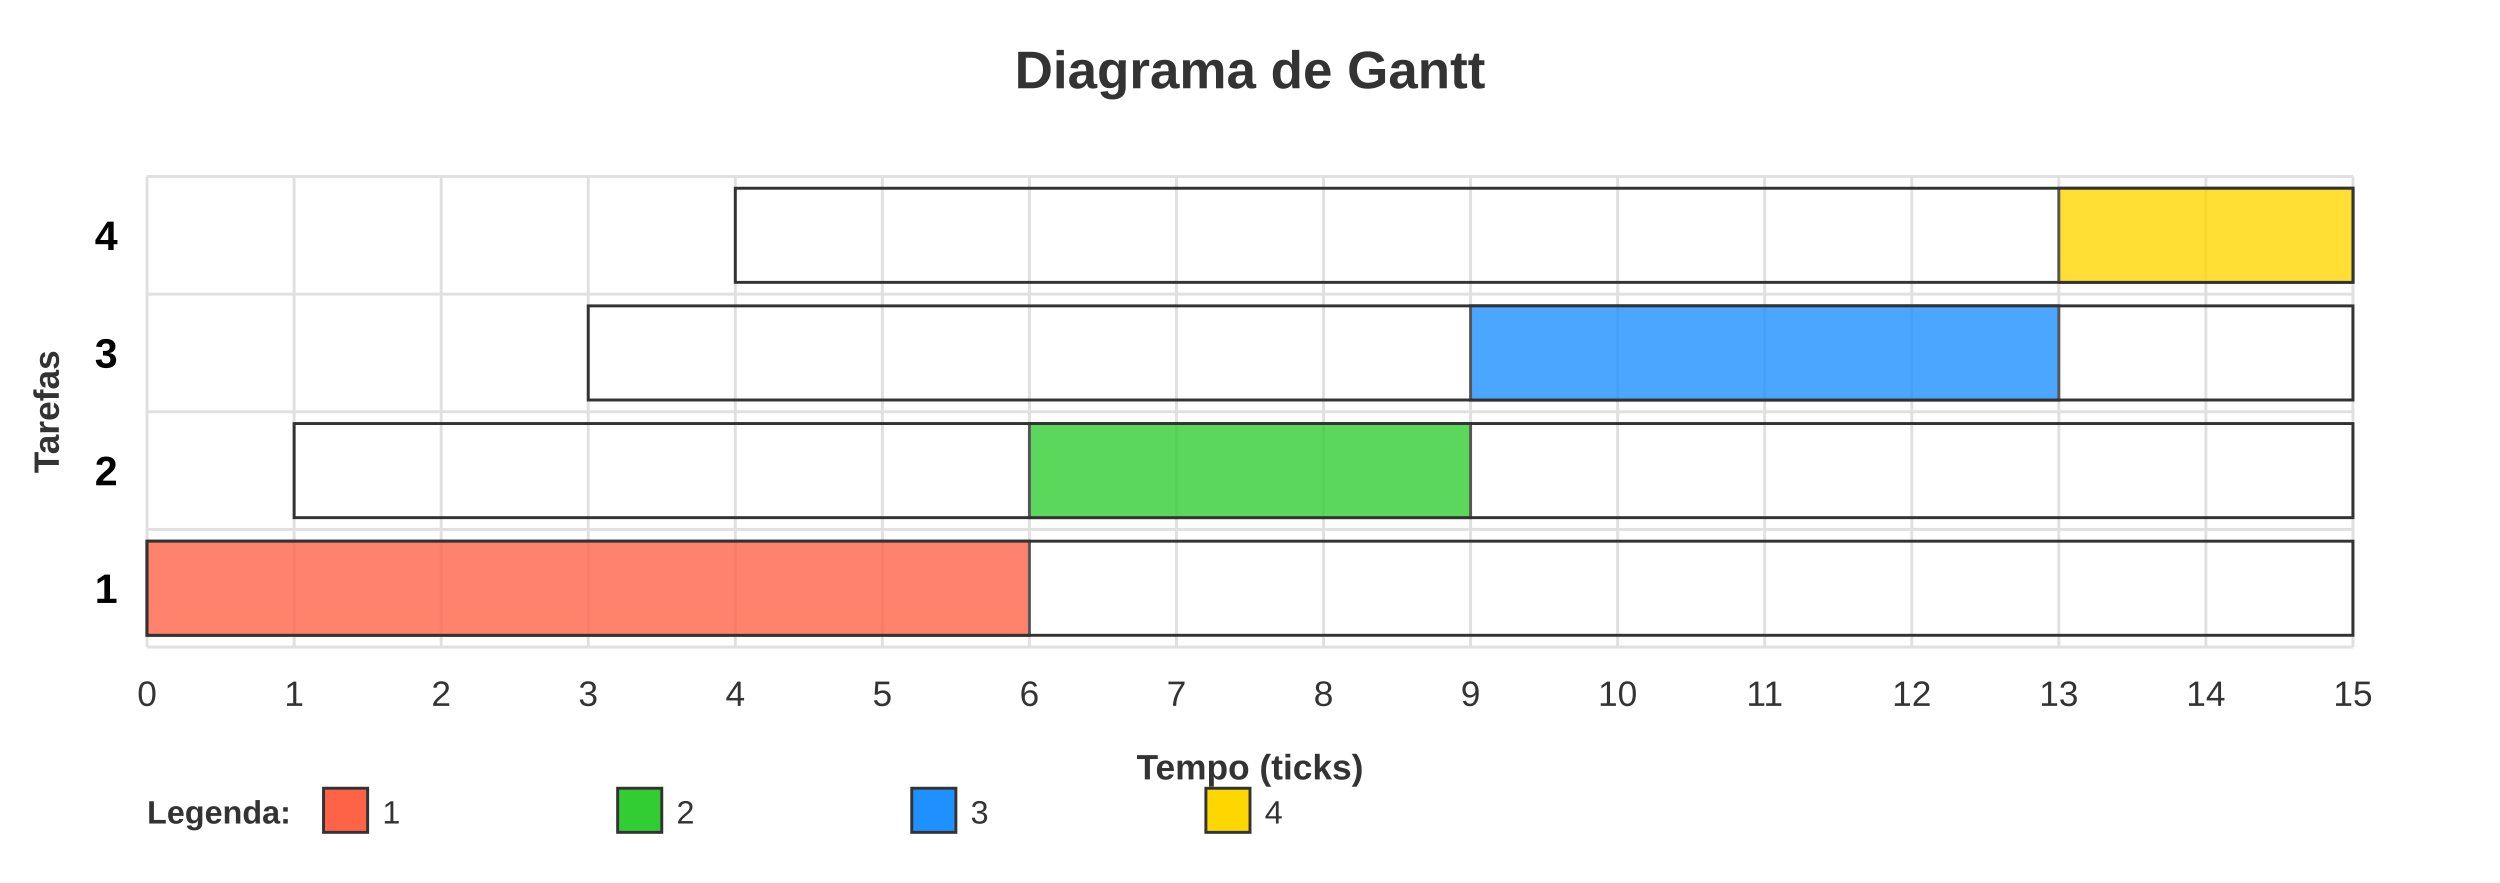
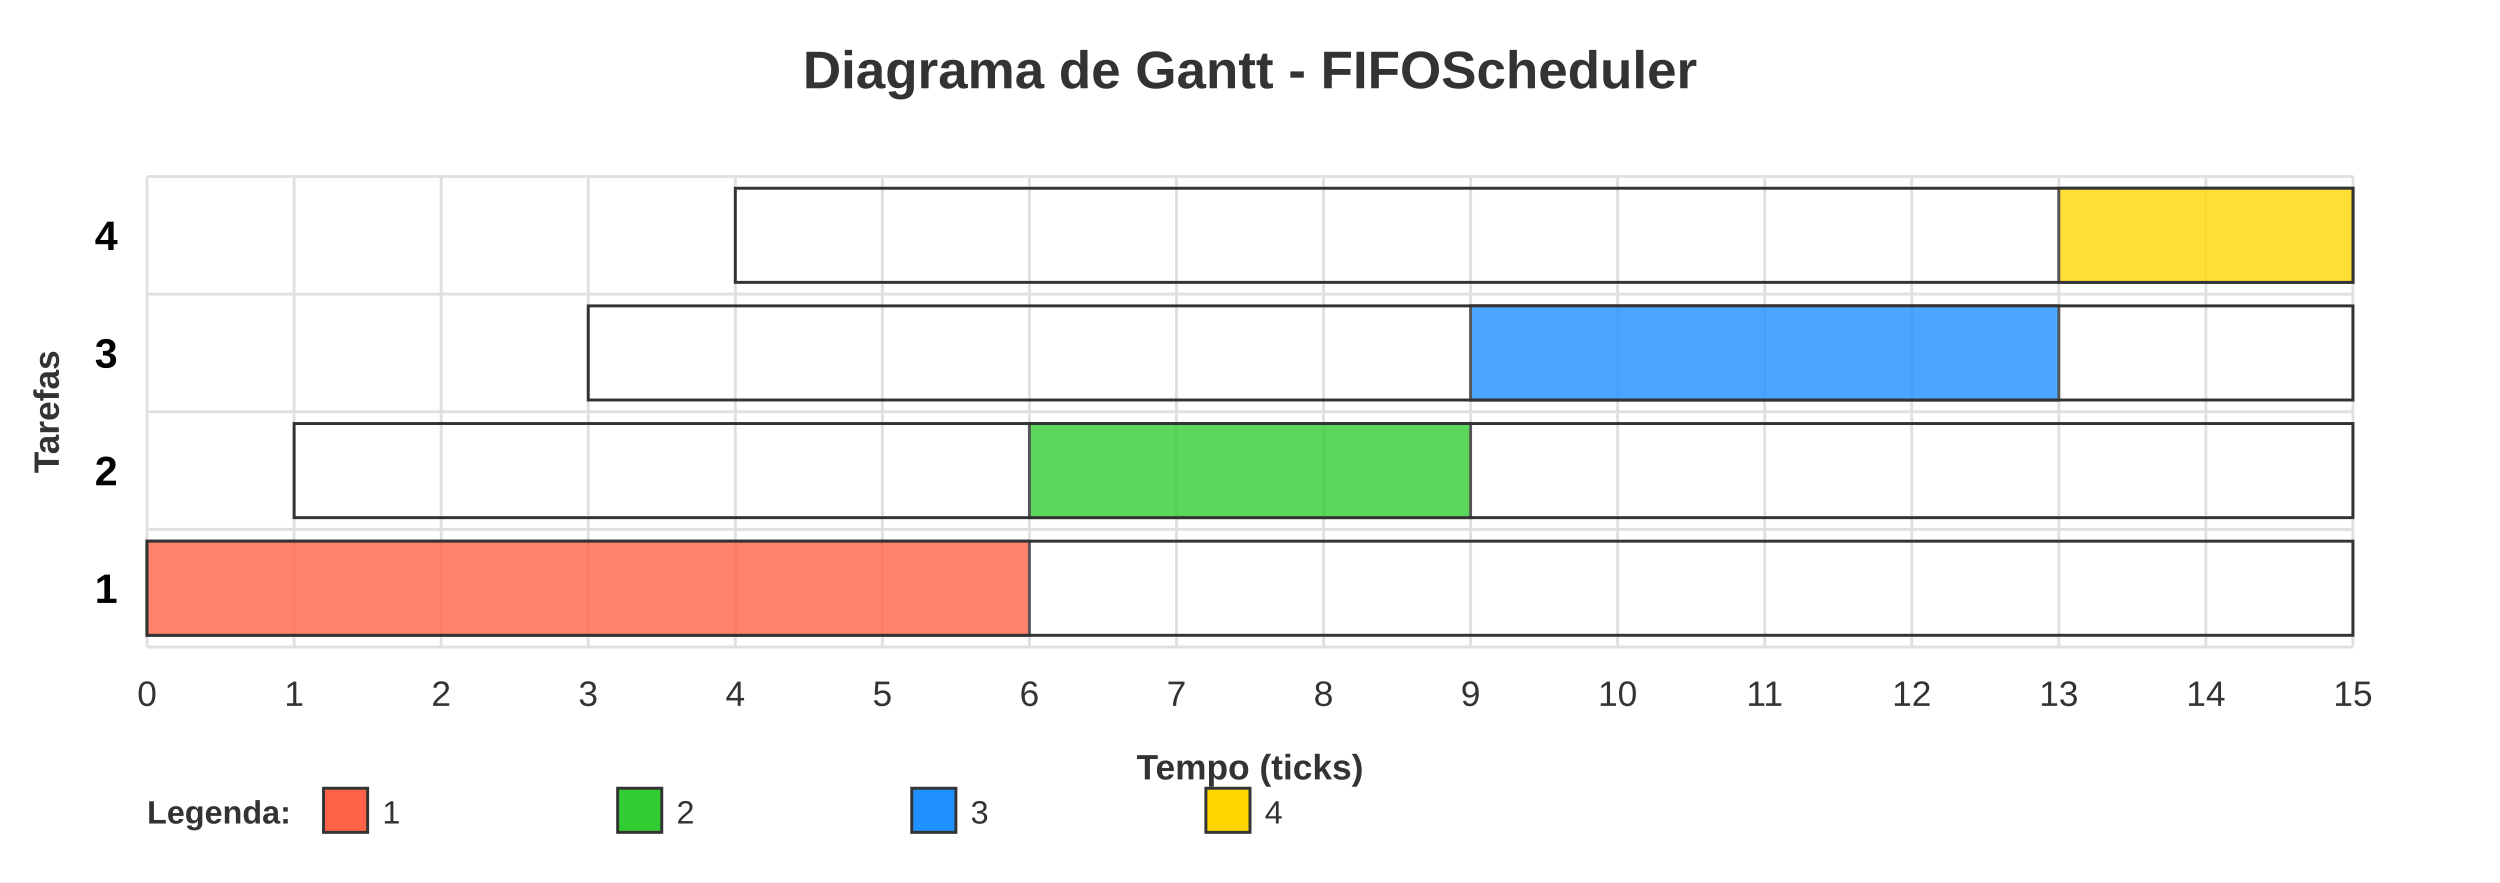
<svg xmlns="http://www.w3.org/2000/svg" width="850" height="300">
  <defs>
    <style>
        .task-label { font-family: Arial; font-size: 14px; font-weight: bold; }
        .axis-label { font-family: Arial; font-size: 12px; fill: #333; }
        .grid-line { stroke: #E0E0E0; stroke-width: 1; }
        .title { font-family: Arial; font-size: 18px; font-weight: bold; fill: #333; }
        .legend-text { font-family: Arial; font-size: 11px; fill: #333; }
    </style>
  </defs>
  <rect width="850" height="300" fill="#FFF" />
-   <text x="425.0" y="30" text-anchor="middle" class="title">Diagrama de Gantt</text>
+   <text x="425.0" y="30" text-anchor="middle" class="title">Diagrama de Gantt - FIFOScheduler</text>
  <line x1="50" y1="60" x2="50" y2="220" class="grid-line" />
  <line x1="100" y1="60" x2="100" y2="220" class="grid-line" />
  <line x1="150" y1="60" x2="150" y2="220" class="grid-line" />
  <line x1="200" y1="60" x2="200" y2="220" class="grid-line" />
  <line x1="250" y1="60" x2="250" y2="220" class="grid-line" />
  <line x1="300" y1="60" x2="300" y2="220" class="grid-line" />
  <line x1="350" y1="60" x2="350" y2="220" class="grid-line" />
  <line x1="400" y1="60" x2="400" y2="220" class="grid-line" />
  <line x1="450" y1="60" x2="450" y2="220" class="grid-line" />
  <line x1="500" y1="60" x2="500" y2="220" class="grid-line" />
  <line x1="550" y1="60" x2="550" y2="220" class="grid-line" />
  <line x1="600" y1="60" x2="600" y2="220" class="grid-line" />
  <line x1="650" y1="60" x2="650" y2="220" class="grid-line" />
  <line x1="700" y1="60" x2="700" y2="220" class="grid-line" />
  <line x1="750" y1="60" x2="750" y2="220" class="grid-line" />
  <line x1="800" y1="60" x2="800" y2="220" class="grid-line" />
  <line x1="50" y1="60" x2="800" y2="60" class="grid-line" />
  <line x1="50" y1="100" x2="800" y2="100" class="grid-line" />
  <line x1="50" y1="140" x2="800" y2="140" class="grid-line" />
  <line x1="50" y1="180" x2="800" y2="180" class="grid-line" />
  <line x1="50" y1="220" x2="800" y2="220" class="grid-line" />
  <text x="50" y="240" text-anchor="middle" class="axis-label">0</text>
  <text x="100" y="240" text-anchor="middle" class="axis-label">1</text>
  <text x="150" y="240" text-anchor="middle" class="axis-label">2</text>
  <text x="200" y="240" text-anchor="middle" class="axis-label">3</text>
  <text x="250" y="240" text-anchor="middle" class="axis-label">4</text>
  <text x="300" y="240" text-anchor="middle" class="axis-label">5</text>
  <text x="350" y="240" text-anchor="middle" class="axis-label">6</text>
  <text x="400" y="240" text-anchor="middle" class="axis-label">7</text>
  <text x="450" y="240" text-anchor="middle" class="axis-label">8</text>
  <text x="500" y="240" text-anchor="middle" class="axis-label">9</text>
  <text x="550" y="240" text-anchor="middle" class="axis-label">10</text>
  <text x="600" y="240" text-anchor="middle" class="axis-label">11</text>
  <text x="650" y="240" text-anchor="middle" class="axis-label">12</text>
  <text x="700" y="240" text-anchor="middle" class="axis-label">13</text>
  <text x="750" y="240" text-anchor="middle" class="axis-label">14</text>
  <text x="800" y="240" text-anchor="middle" class="axis-label">15</text>
  <text x="425.0" y="265" text-anchor="middle" class="axis-label" font-weight="bold">Tempo (ticks)</text>
  <text x="40" y="85.0" text-anchor="end" class="task-label">4</text>
  <text x="40" y="125.0" text-anchor="end" class="task-label">3</text>
  <text x="40" y="165.0" text-anchor="end" class="task-label">2</text>
  <text x="40" y="205.0" text-anchor="end" class="task-label">1</text>
  <text x="20" y="140.0" text-anchor="middle" class="axis-label" font-weight="bold" transform="rotate(-90 20 140.0)">Tarefas</text>
  <rect x="250" y="64" width="550" height="32" fill="none" stroke="#333" stroke-width="1" />
  <rect x="200" y="104" width="600" height="32" fill="none" stroke="#333" stroke-width="1" />
  <rect x="100" y="144" width="700" height="32" fill="none" stroke="#333" stroke-width="1" />
  <rect x="50" y="184" width="750" height="32" fill="none" stroke="#333" stroke-width="1" />
  <rect x="700" y="64" width="100" height="32" fill="#FFD700" stroke="#333" stroke-width="1" opacity="0.8" />
  <rect x="500" y="104" width="200" height="32" fill="#1E90FF" stroke="#333" stroke-width="1" opacity="0.8" />
  <rect x="350" y="144" width="150" height="32" fill="#32CD32" stroke="#333" stroke-width="1" opacity="0.8" />
  <rect x="50" y="184" width="300" height="32" fill="#FF6347" stroke="#333" stroke-width="1" opacity="0.8" />
  <text x="50" y="280" class="legend-text" font-weight="bold">Legenda:</text>
  <rect x="110" y="268" width="15" height="15" fill="#FF6347" stroke="#333" stroke-width="1" />
  <text x="130" y="280" class="legend-text">1</text>
  <rect x="210" y="268" width="15" height="15" fill="#32CD32" stroke="#333" stroke-width="1" />
  <text x="230" y="280" class="legend-text">2</text>
  <rect x="310" y="268" width="15" height="15" fill="#1E90FF" stroke="#333" stroke-width="1" />
  <text x="330" y="280" class="legend-text">3</text>
  <rect x="410" y="268" width="15" height="15" fill="#FFD700" stroke="#333" stroke-width="1" />
  <text x="430" y="280" class="legend-text">4</text>
</svg>
